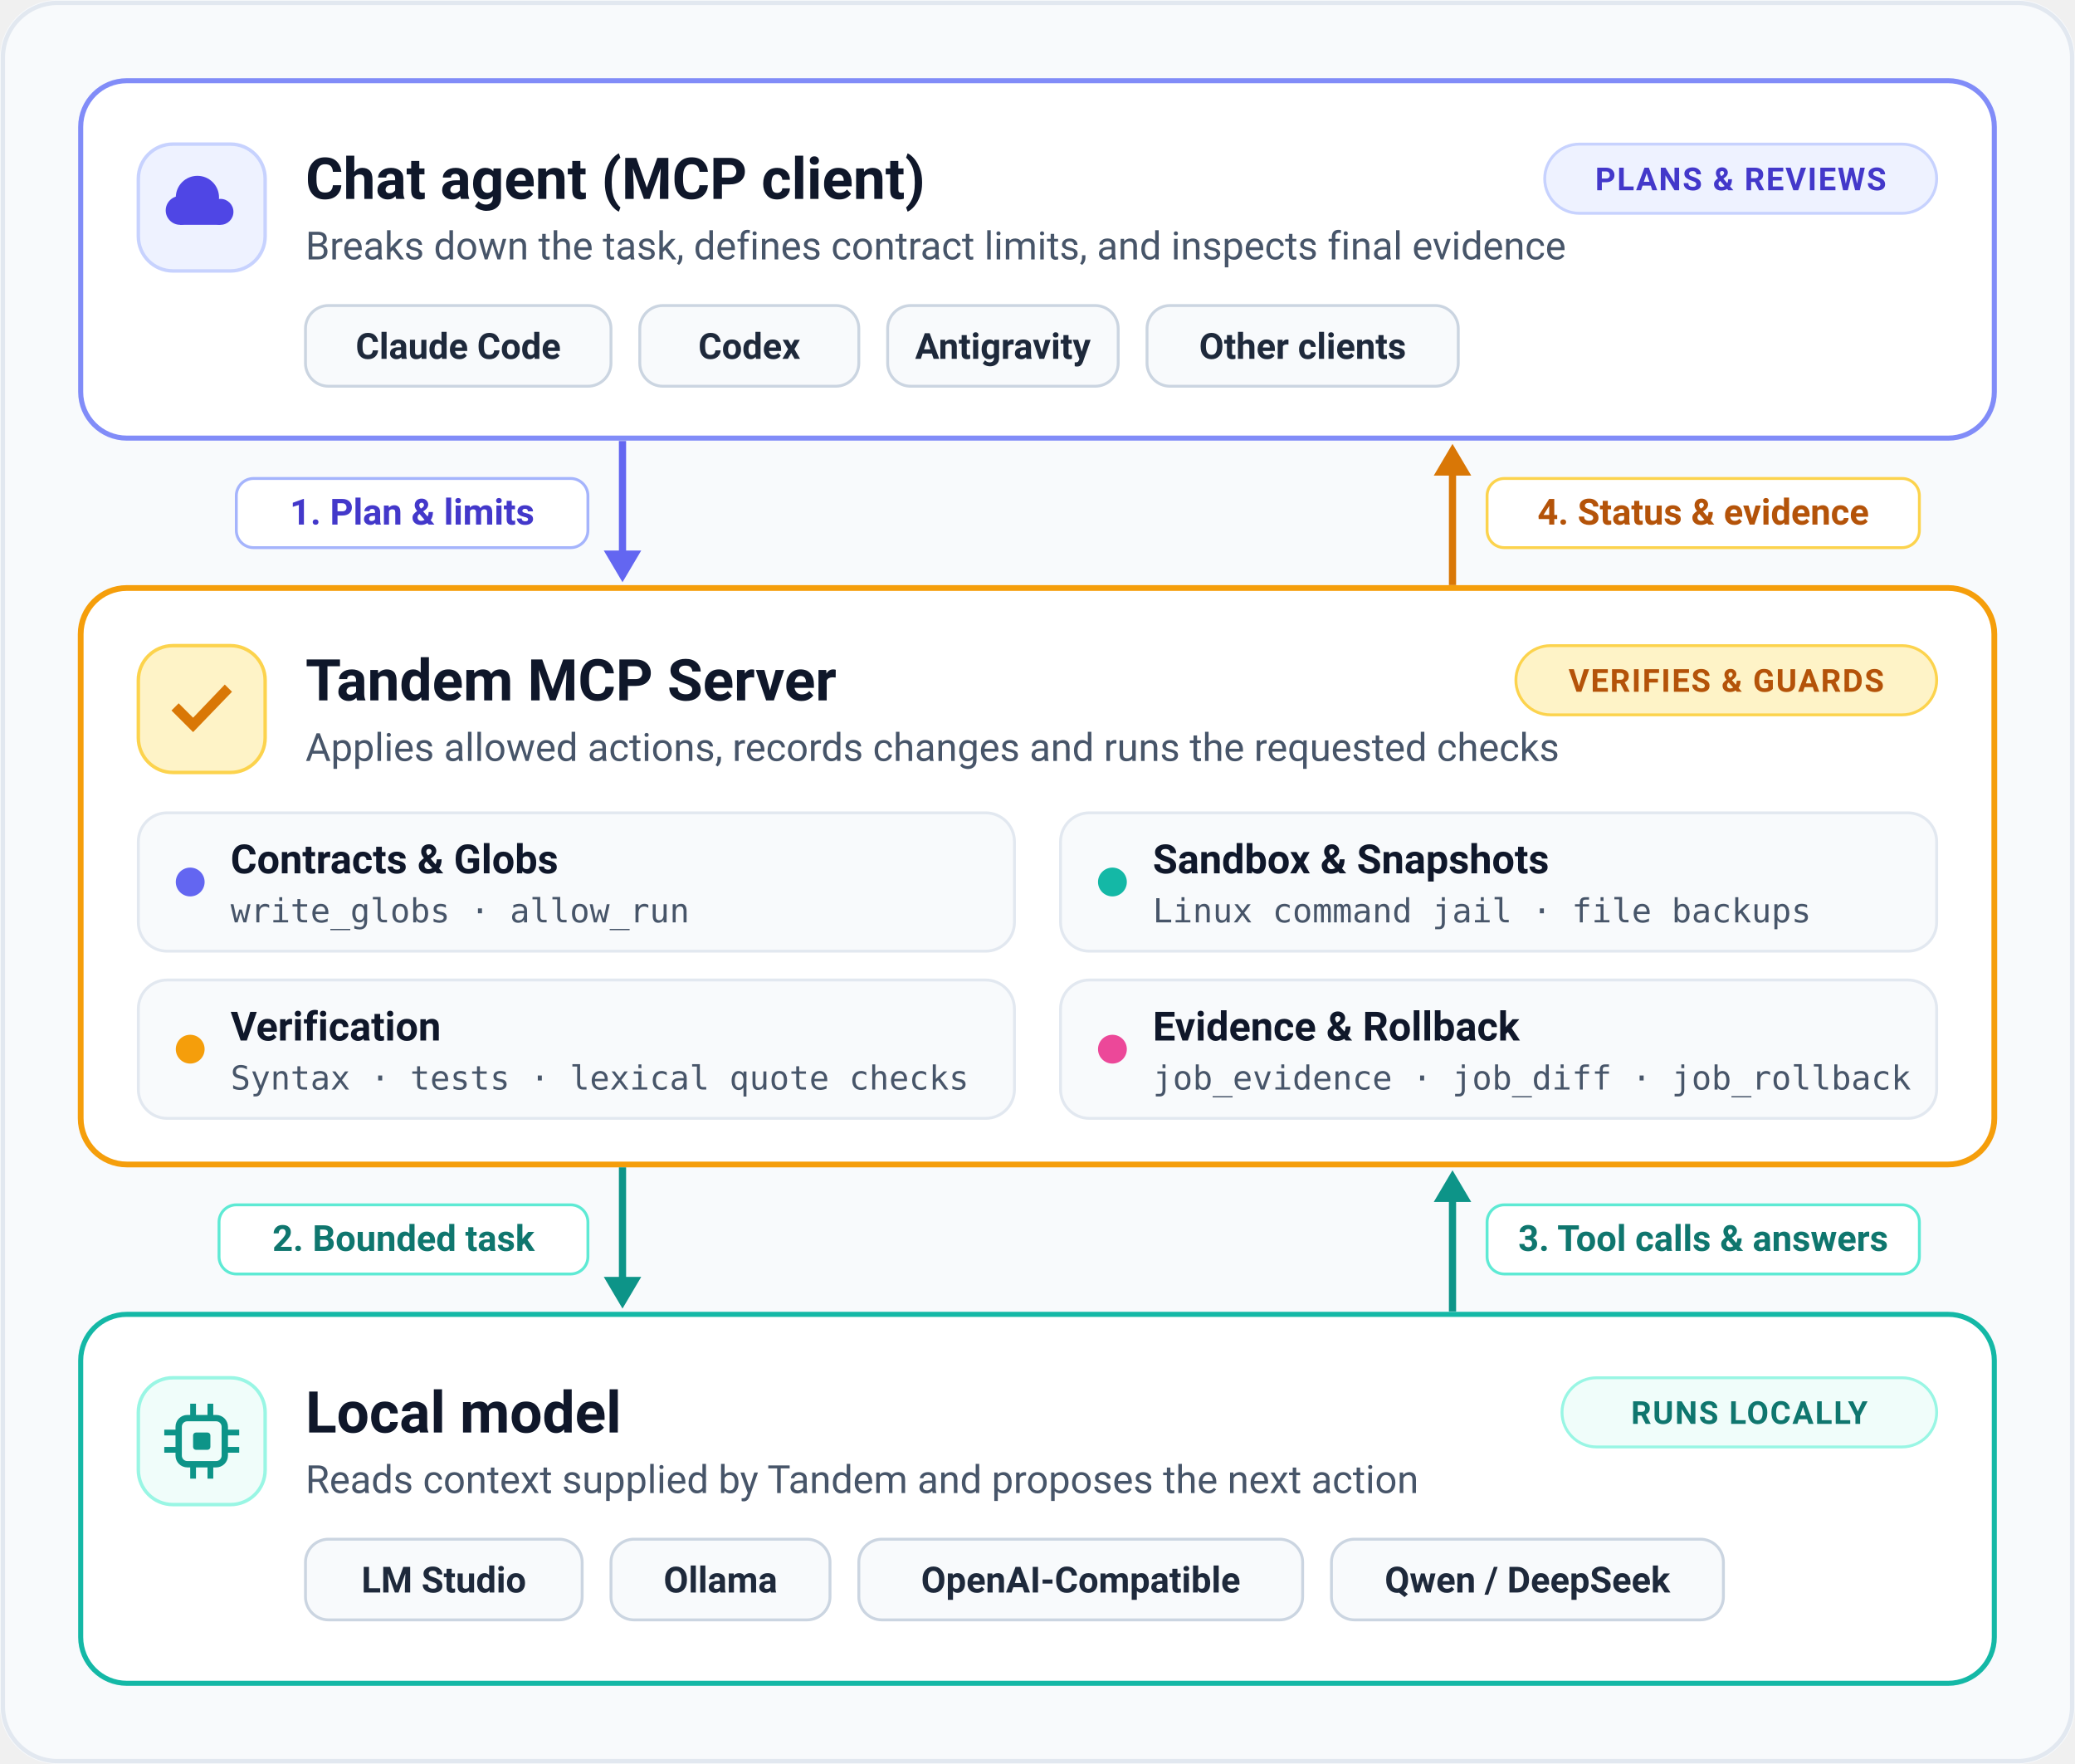
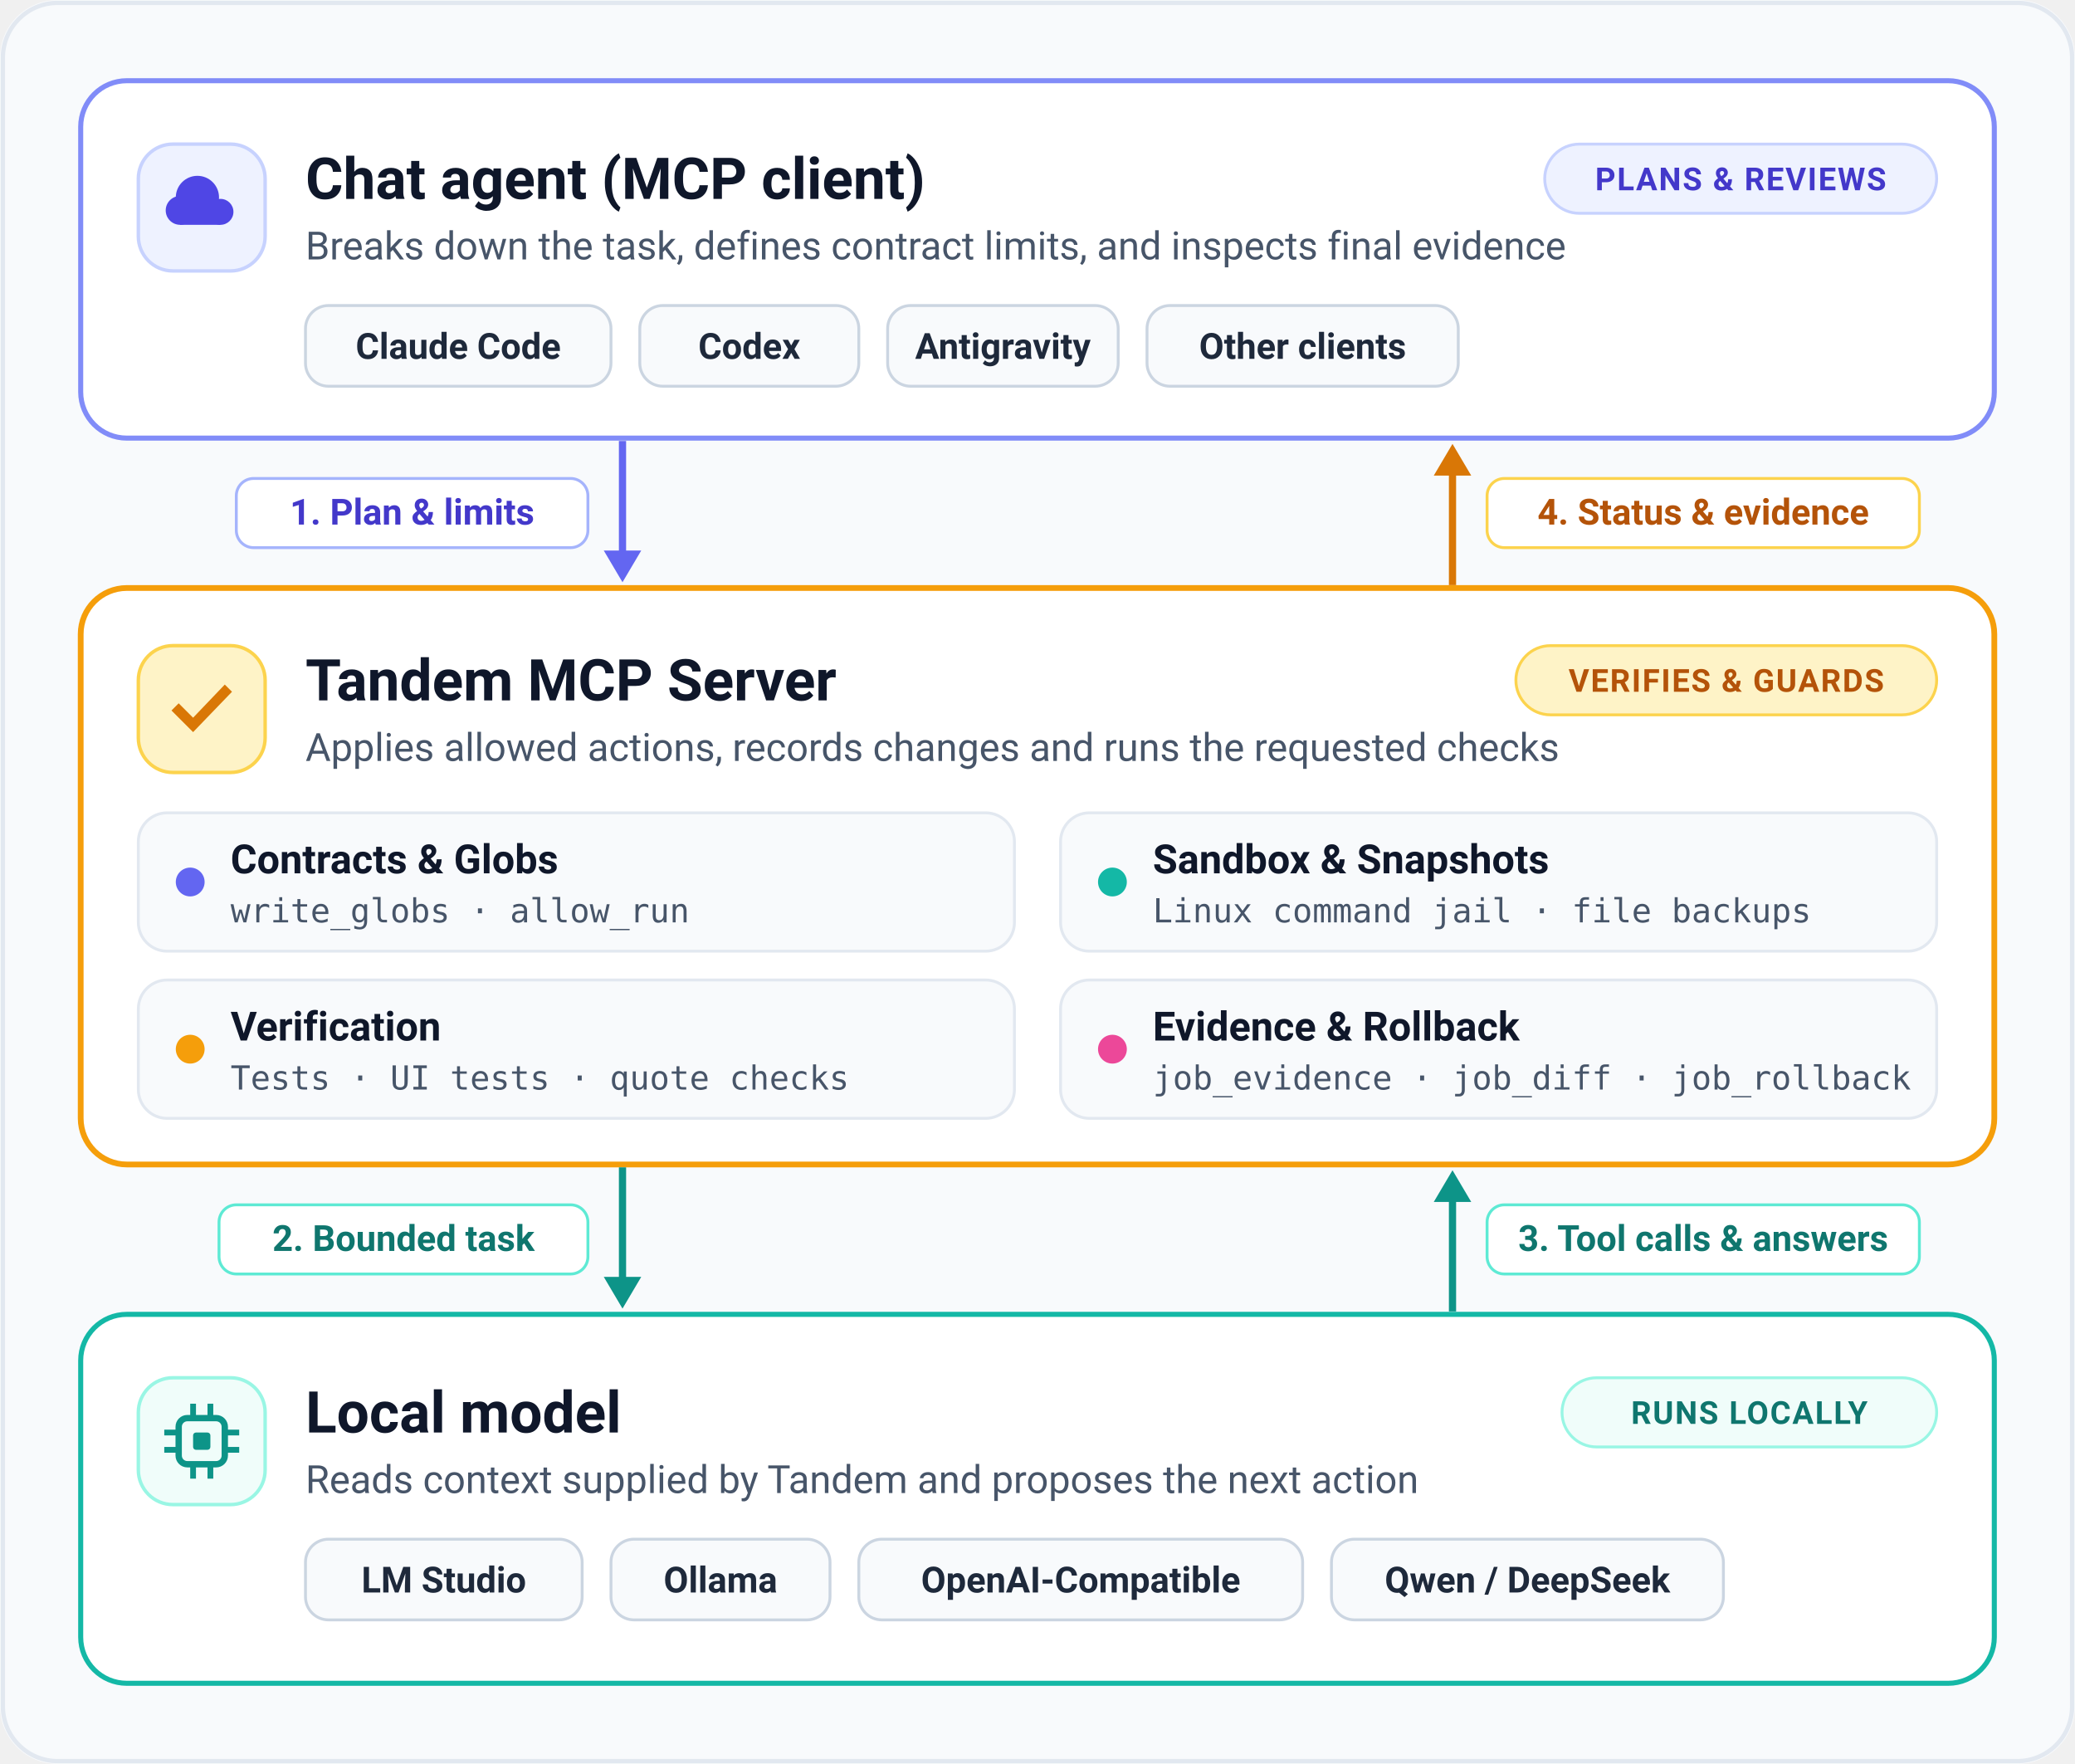
<svg xmlns="http://www.w3.org/2000/svg" viewBox="0 0 720 612" width="720" height="612" role="img" aria-labelledby="arch-title arch-desc">
  <rect x="0" y="0" width="720" height="612" rx="20" fill="#f8fafc" />
  <rect x="1" y="1" width="718" height="610" rx="19" fill="none" stroke="#e2e8f0" stroke-width="1.5" />
  <g transform="translate(28, 28)">
    <rect width="664" height="124" rx="16" fill="#ffffff" stroke="#818cf8" stroke-width="1.75" />
    <rect x="20" y="22" width="44" height="44" rx="12" fill="#eef2ff" stroke="#c7d2fe" stroke-width="1.2" />
    <circle cx="40.5" cy="40.5" r="7.5" fill="#4f46e5" />
    <circle cx="34.5" cy="45" r="5" fill="#4f46e5" />
    <circle cx="48.5" cy="45.5" r="4.5" fill="#4f46e5" />
    <rect x="34.5" y="43" width="14" height="7" fill="#4f46e5" />
    <text x="78" y="41" font-family="-apple-system, BlinkMacSystemFont, 'Segoe UI', Roboto, Helvetica, Arial, sans-serif" font-size="20" font-weight="700" fill="#0f172a">Chat agent (MCP client)</text>
    <rect x="508" y="22" width="136" height="24" rx="12" fill="#eef2ff" stroke="#c7d2fe" stroke-width="1" />
    <text x="576" y="38" text-anchor="middle" font-family="-apple-system, BlinkMacSystemFont, 'Segoe UI', Roboto, Helvetica, Arial, sans-serif" font-size="11" font-weight="700" letter-spacing="0.5" fill="#4338ca">PLANS &amp; REVIEWS</text>
    <text x="78" y="62" font-family="-apple-system, BlinkMacSystemFont, 'Segoe UI', Roboto, Helvetica, Arial, sans-serif" font-size="13.5" font-weight="400" fill="#475569">Breaks down the task, defines contract limits, and inspects final evidence</text>
    <g transform="translate(78, 78)">
      <rect x="0" y="0" width="106" height="28" rx="8" fill="#f8fafc" stroke="#cbd5e1" stroke-width="1" />
      <text x="53" y="18.5" text-anchor="middle" font-family="-apple-system, BlinkMacSystemFont, 'Segoe UI', Roboto, Helvetica, Arial, sans-serif" font-size="12.5" font-weight="600" fill="#1e293b">Claude Code</text>
      <rect x="116" y="0" width="76" height="28" rx="8" fill="#f8fafc" stroke="#cbd5e1" stroke-width="1" />
      <text x="154" y="18.5" text-anchor="middle" font-family="-apple-system, BlinkMacSystemFont, 'Segoe UI', Roboto, Helvetica, Arial, sans-serif" font-size="12.5" font-weight="600" fill="#1e293b">Codex</text>
      <rect x="202" y="0" width="80" height="28" rx="8" fill="#f8fafc" stroke="#cbd5e1" stroke-width="1" />
      <text x="242" y="18.5" text-anchor="middle" font-family="-apple-system, BlinkMacSystemFont, 'Segoe UI', Roboto, Helvetica, Arial, sans-serif" font-size="12.5" font-weight="600" fill="#1e293b">Antigravity</text>
      <rect x="292" y="0" width="108" height="28" rx="8" fill="#f8fafc" stroke="#cbd5e1" stroke-width="1" />
      <text x="346" y="18.5" text-anchor="middle" font-family="-apple-system, BlinkMacSystemFont, 'Segoe UI', Roboto, Helvetica, Arial, sans-serif" font-size="12.5" font-weight="600" fill="#1e293b">Other clients</text>
    </g>
  </g>
  <g>
    <rect x="214.75" y="153" width="2.5" height="40" fill="#6366f1" />
    <polygon points="216,202 209.5,191 222.5,191" fill="#6366f1" />
    <rect x="82" y="166" width="122" height="24" rx="6" fill="#ffffff" stroke="#a5b4fc" stroke-width="1" />
    <text x="143" y="182" text-anchor="middle" font-family="-apple-system, BlinkMacSystemFont, 'Segoe UI', Roboto, Helvetica, Arial, sans-serif" font-size="12.5" font-weight="600" fill="#4338ca">1. Plan &amp; limits</text>
    <rect x="502.75" y="163" width="2.5" height="40" fill="#d97706" />
    <polygon points="504,154 497.5,165 510.5,165" fill="#d97706" />
    <rect x="516" y="166" width="150" height="24" rx="6" fill="#ffffff" stroke="#fcd34d" stroke-width="1" />
    <text x="591" y="182" text-anchor="middle" font-family="-apple-system, BlinkMacSystemFont, 'Segoe UI', Roboto, Helvetica, Arial, sans-serif" font-size="12.5" font-weight="600" fill="#b45309">4. Status &amp; evidence</text>
  </g>
  <g transform="translate(28, 204)">
    <rect width="664" height="200" rx="16" fill="#ffffff" stroke="#f59e0b" stroke-width="2" />
    <rect x="20" y="20" width="44" height="44" rx="12" fill="#fef3c7" stroke="#fcd34d" stroke-width="1.2" />
    <polygon points="31.5,42.5 34,40 39,45 50,33.5 52.5,36 39,50" fill="#d97706" />
    <text x="78" y="39" font-family="-apple-system, BlinkMacSystemFont, 'Segoe UI', Roboto, Helvetica, Arial, sans-serif" font-size="20" font-weight="700" fill="#0f172a">Tandem MCP Server</text>
    <rect x="498" y="20" width="146" height="24" rx="12" fill="#fef3c7" stroke="#fcd34d" stroke-width="1" />
    <text x="571" y="36" text-anchor="middle" font-family="-apple-system, BlinkMacSystemFont, 'Segoe UI', Roboto, Helvetica, Arial, sans-serif" font-size="11" font-weight="700" letter-spacing="0.5" fill="#b45309">VERIFIES &amp; GUARDS</text>
    <text x="78" y="60" font-family="-apple-system, BlinkMacSystemFont, 'Segoe UI', Roboto, Helvetica, Arial, sans-serif" font-size="13.5" font-weight="400" fill="#475569">Applies allowed actions, records changes and runs the requested checks</text>
    <g transform="translate(20, 78)">
      <rect width="304" height="48" rx="10" fill="#f8fafc" stroke="#e2e8f0" stroke-width="1" />
      <circle cx="18" cy="24" r="5" fill="#6366f1" />
      <text x="32" y="21" font-family="-apple-system, BlinkMacSystemFont, 'Segoe UI', Roboto, Helvetica, Arial, sans-serif" font-size="14" font-weight="700" fill="#0f172a">Contracts &amp; Globs</text>
      <text x="32" y="38" font-family="ui-monospace, SFMono-Regular, Menlo, Monaco, Consolas, monospace" font-size="11.5" font-weight="400" fill="#475569">write_globs · allow_run</text>
    </g>
    <g transform="translate(340, 78)">
      <rect width="304" height="48" rx="10" fill="#f8fafc" stroke="#e2e8f0" stroke-width="1" />
      <circle cx="18" cy="24" r="5" fill="#14b8a6" />
      <text x="32" y="21" font-family="-apple-system, BlinkMacSystemFont, 'Segoe UI', Roboto, Helvetica, Arial, sans-serif" font-size="14" font-weight="700" fill="#0f172a">Sandbox &amp; Snapshots</text>
      <text x="32" y="38" font-family="ui-monospace, SFMono-Regular, Menlo, Monaco, Consolas, monospace" font-size="11.5" font-weight="400" fill="#475569">Linux command jail · file backups</text>
    </g>
    <g transform="translate(20, 136)">
      <rect width="304" height="48" rx="10" fill="#f8fafc" stroke="#e2e8f0" stroke-width="1" />
      <circle cx="18" cy="24" r="5" fill="#f59e0b" />
      <text x="32" y="21" font-family="-apple-system, BlinkMacSystemFont, 'Segoe UI', Roboto, Helvetica, Arial, sans-serif" font-size="14" font-weight="700" fill="#0f172a">Verification</text>
-       <text x="32" y="38" font-family="ui-monospace, SFMono-Regular, Menlo, Monaco, Consolas, monospace" font-size="11.5" font-weight="400" fill="#475569">Syntax · tests · lexical quote checks</text>
+       <text x="32" y="38" font-family="ui-monospace, SFMono-Regular, Menlo, Monaco, Consolas, monospace" font-size="11.5" font-weight="400" fill="#475569">Tests · UI tests · quote checks</text>
    </g>
    <g transform="translate(340, 136)">
      <rect width="304" height="48" rx="10" fill="#f8fafc" stroke="#e2e8f0" stroke-width="1" />
      <circle cx="18" cy="24" r="5" fill="#ec4899" />
      <text x="32" y="21" font-family="-apple-system, BlinkMacSystemFont, 'Segoe UI', Roboto, Helvetica, Arial, sans-serif" font-size="14" font-weight="700" fill="#0f172a">Evidence &amp; Rollback</text>
      <text x="32" y="38" font-family="ui-monospace, SFMono-Regular, Menlo, Monaco, Consolas, monospace" font-size="11.5" font-weight="400" fill="#475569">job_evidence · job_diff · job_rollback</text>
    </g>
  </g>
  <g>
    <rect x="214.75" y="405" width="2.5" height="40" fill="#0d9488" />
    <polygon points="216,454 209.5,443 222.5,443" fill="#0d9488" />
    <rect x="76" y="418" width="128" height="24" rx="6" fill="#ffffff" stroke="#5eead4" stroke-width="1" />
    <text x="140" y="434" text-anchor="middle" font-family="-apple-system, BlinkMacSystemFont, 'Segoe UI', Roboto, Helvetica, Arial, sans-serif" font-size="12.5" font-weight="600" fill="#0f766e">2. Bounded task</text>
    <rect x="502.75" y="415" width="2.5" height="40" fill="#0d9488" />
    <polygon points="504,406 497.5,417 510.5,417" fill="#0d9488" />
    <rect x="516" y="418" width="150" height="24" rx="6" fill="#ffffff" stroke="#5eead4" stroke-width="1" />
    <text x="591" y="434" text-anchor="middle" font-family="-apple-system, BlinkMacSystemFont, 'Segoe UI', Roboto, Helvetica, Arial, sans-serif" font-size="12.5" font-weight="600" fill="#0f766e">3. Tool calls &amp; answers</text>
  </g>
  <g transform="translate(28, 456)">
    <rect width="664" height="128" rx="16" fill="#ffffff" stroke="#14b8a6" stroke-width="1.75" />
    <rect x="20" y="22" width="44" height="44" rx="12" fill="#f0fdfa" stroke="#99f6e4" stroke-width="1.2" />
    <rect x="34" y="36" width="16" height="16" rx="3" fill="none" stroke="#0d9488" stroke-width="2.2" />
    <rect x="39" y="41" width="6" height="6" rx="1" fill="#0d9488" />
    <rect x="38" y="31" width="2" height="5" fill="#0d9488" />
    <rect x="44" y="31" width="2" height="5" fill="#0d9488" />
    <rect x="38" y="52" width="2" height="5" fill="#0d9488" />
    <rect x="44" y="52" width="2" height="5" fill="#0d9488" />
    <rect x="29" y="40" width="5" height="2" fill="#0d9488" />
    <rect x="29" y="46" width="5" height="2" fill="#0d9488" />
    <rect x="50" y="40" width="5" height="2" fill="#0d9488" />
    <rect x="50" y="46" width="5" height="2" fill="#0d9488" />
    <text x="78" y="41" font-family="-apple-system, BlinkMacSystemFont, 'Segoe UI', Roboto, Helvetica, Arial, sans-serif" font-size="20" font-weight="700" fill="#0f172a">Local model</text>
    <rect x="514" y="22" width="130" height="24" rx="12" fill="#f0fdfa" stroke="#99f6e4" stroke-width="1" />
    <text x="579" y="38" text-anchor="middle" font-family="-apple-system, BlinkMacSystemFont, 'Segoe UI', Roboto, Helvetica, Arial, sans-serif" font-size="11" font-weight="700" letter-spacing="0.5" fill="#0f766e">RUNS LOCALLY</text>
    <text x="78" y="62" font-family="-apple-system, BlinkMacSystemFont, 'Segoe UI', Roboto, Helvetica, Arial, sans-serif" font-size="13.5" font-weight="400" fill="#475569">Reads context supplied by Tandem and proposes the next action</text>
    <g transform="translate(78, 78)">
      <rect x="0" y="0" width="96" height="28" rx="8" fill="#f8fafc" stroke="#cbd5e1" stroke-width="1" />
      <text x="48" y="18.5" text-anchor="middle" font-family="-apple-system, BlinkMacSystemFont, 'Segoe UI', Roboto, Helvetica, Arial, sans-serif" font-size="12.5" font-weight="600" fill="#1e293b">LM Studio</text>
      <rect x="106" y="0" width="76" height="28" rx="8" fill="#f8fafc" stroke="#cbd5e1" stroke-width="1" />
      <text x="144" y="18.5" text-anchor="middle" font-family="-apple-system, BlinkMacSystemFont, 'Segoe UI', Roboto, Helvetica, Arial, sans-serif" font-size="12.5" font-weight="600" fill="#1e293b">Ollama</text>
      <rect x="192" y="0" width="154" height="28" rx="8" fill="#f8fafc" stroke="#cbd5e1" stroke-width="1" />
      <text x="269" y="18.5" text-anchor="middle" font-family="-apple-system, BlinkMacSystemFont, 'Segoe UI', Roboto, Helvetica, Arial, sans-serif" font-size="12.5" font-weight="600" fill="#1e293b">OpenAI-Compatible</text>
      <rect x="356" y="0" width="136" height="28" rx="8" fill="#f8fafc" stroke="#cbd5e1" stroke-width="1" />
      <text x="424" y="18.5" text-anchor="middle" font-family="-apple-system, BlinkMacSystemFont, 'Segoe UI', Roboto, Helvetica, Arial, sans-serif" font-size="12.5" font-weight="600" fill="#1e293b">Qwen / DeepSeek</text>
    </g>
  </g>
</svg>
